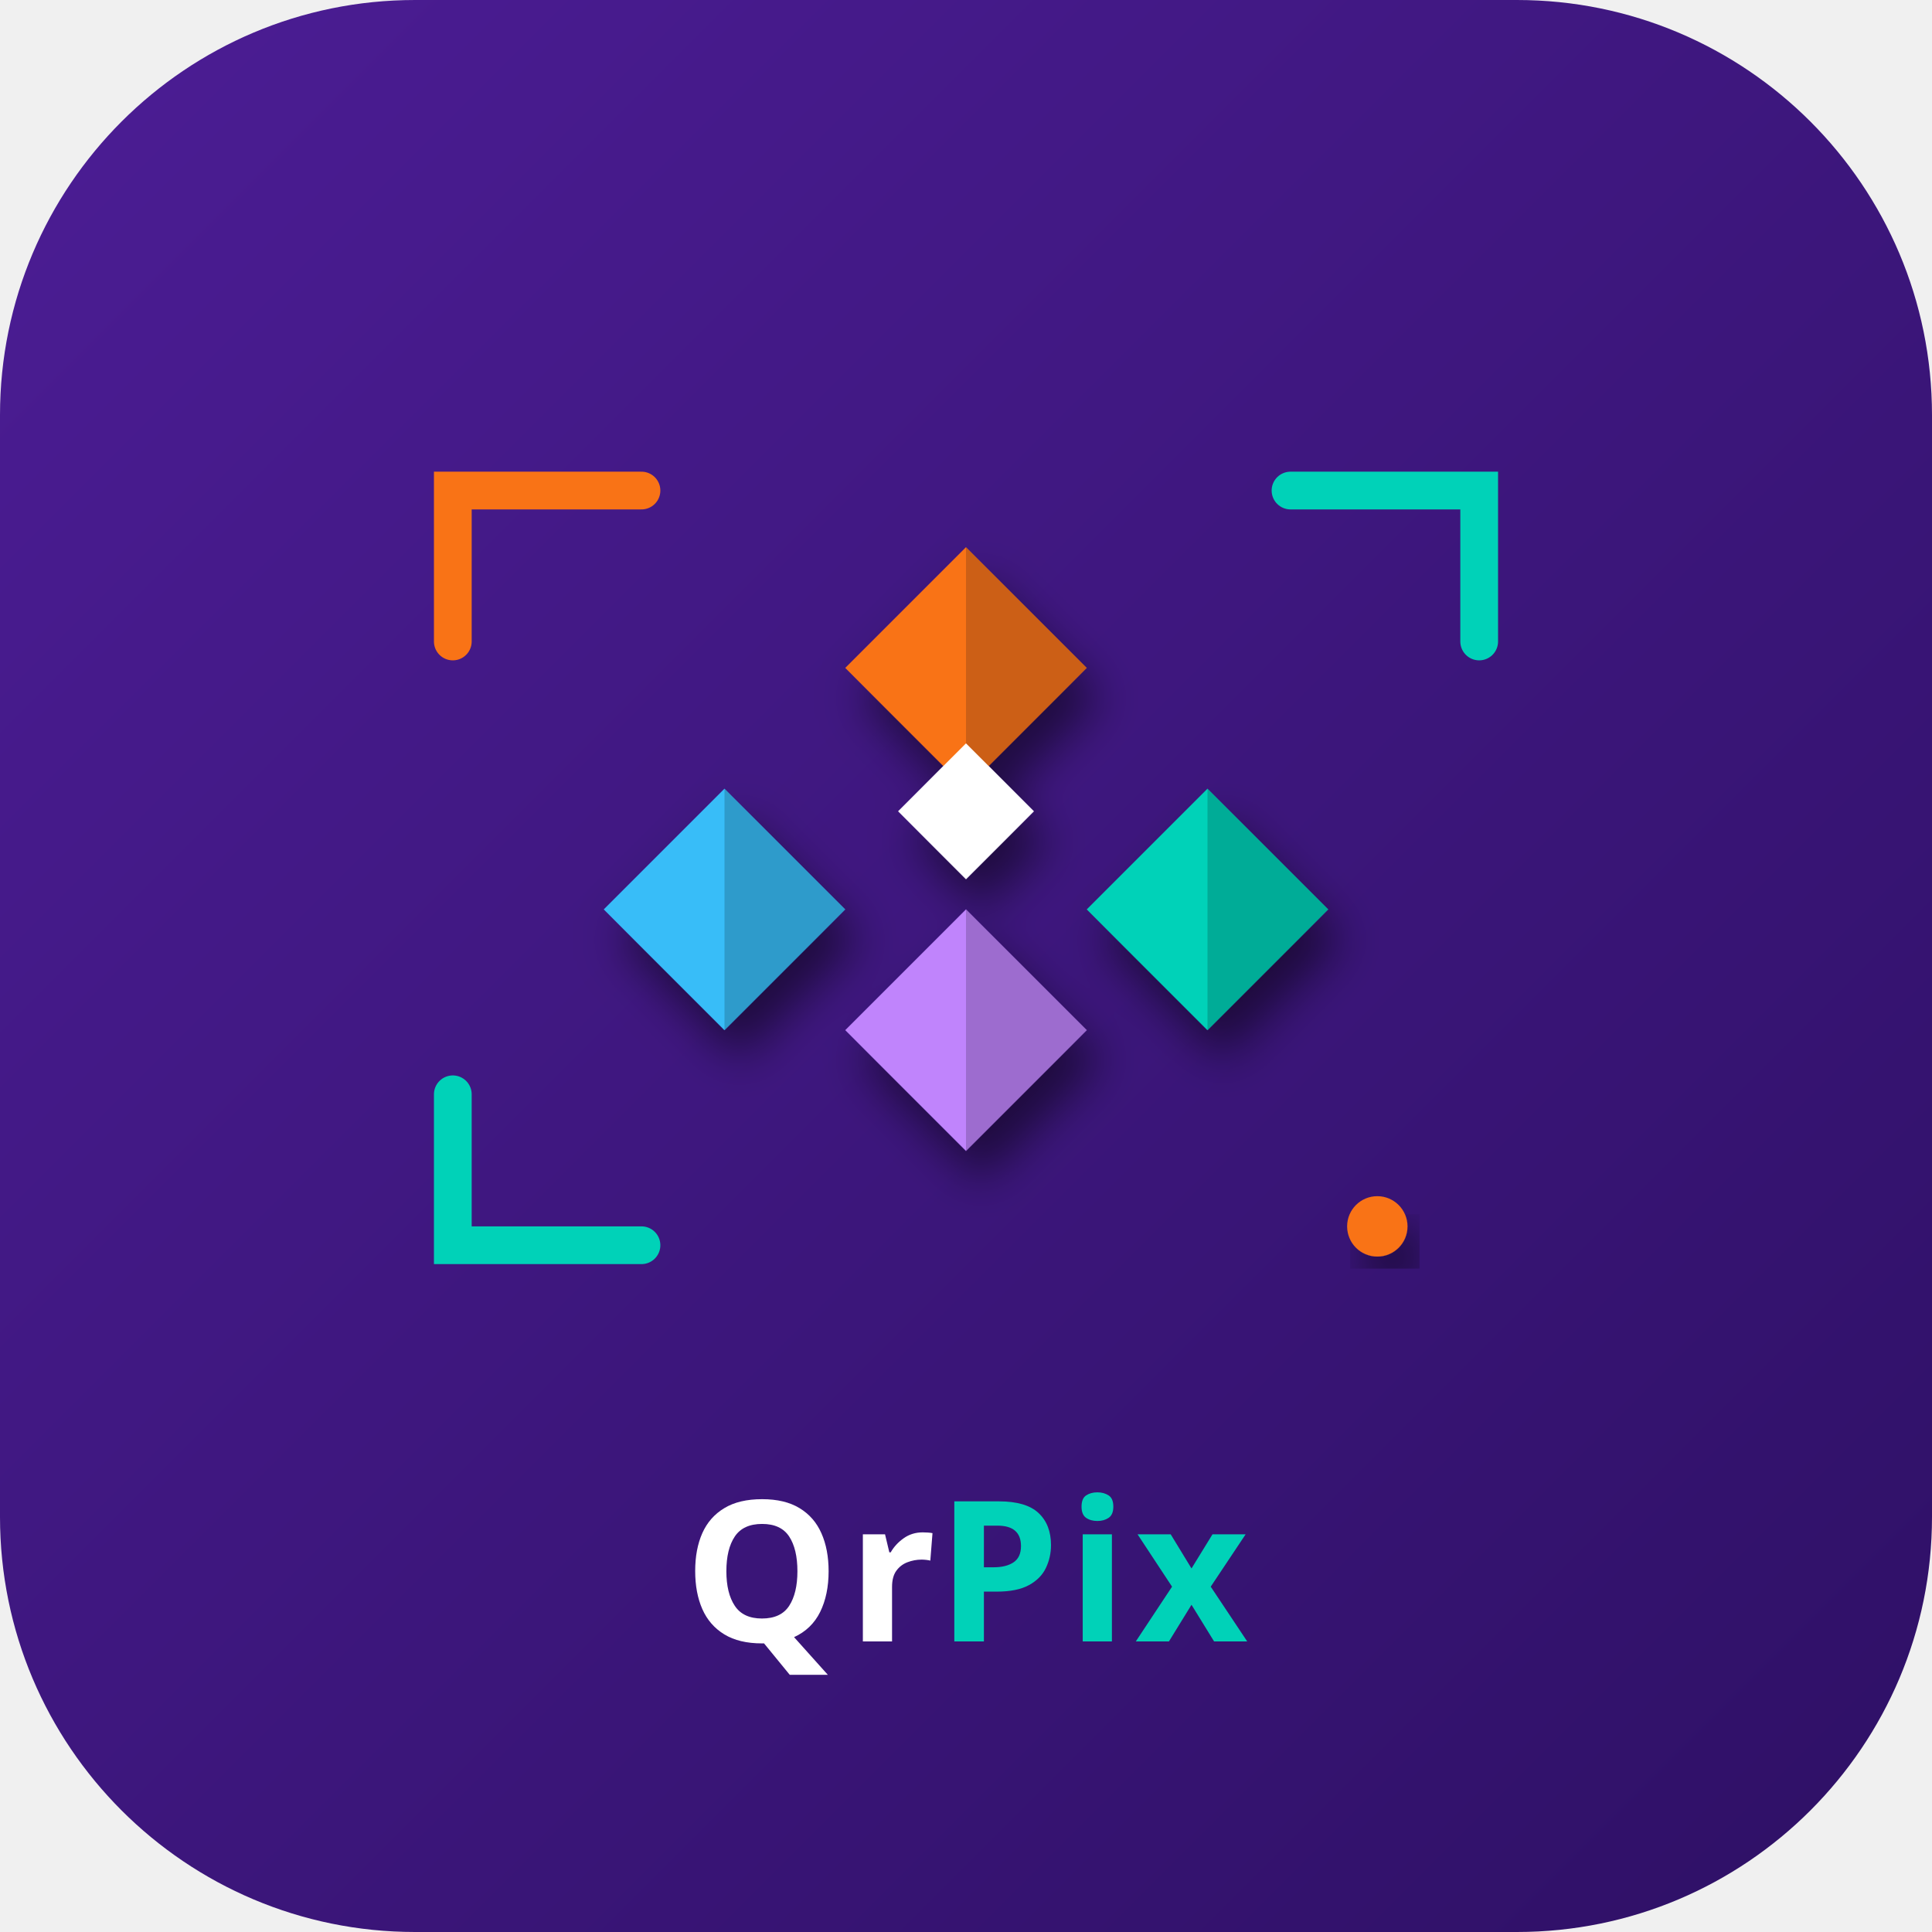
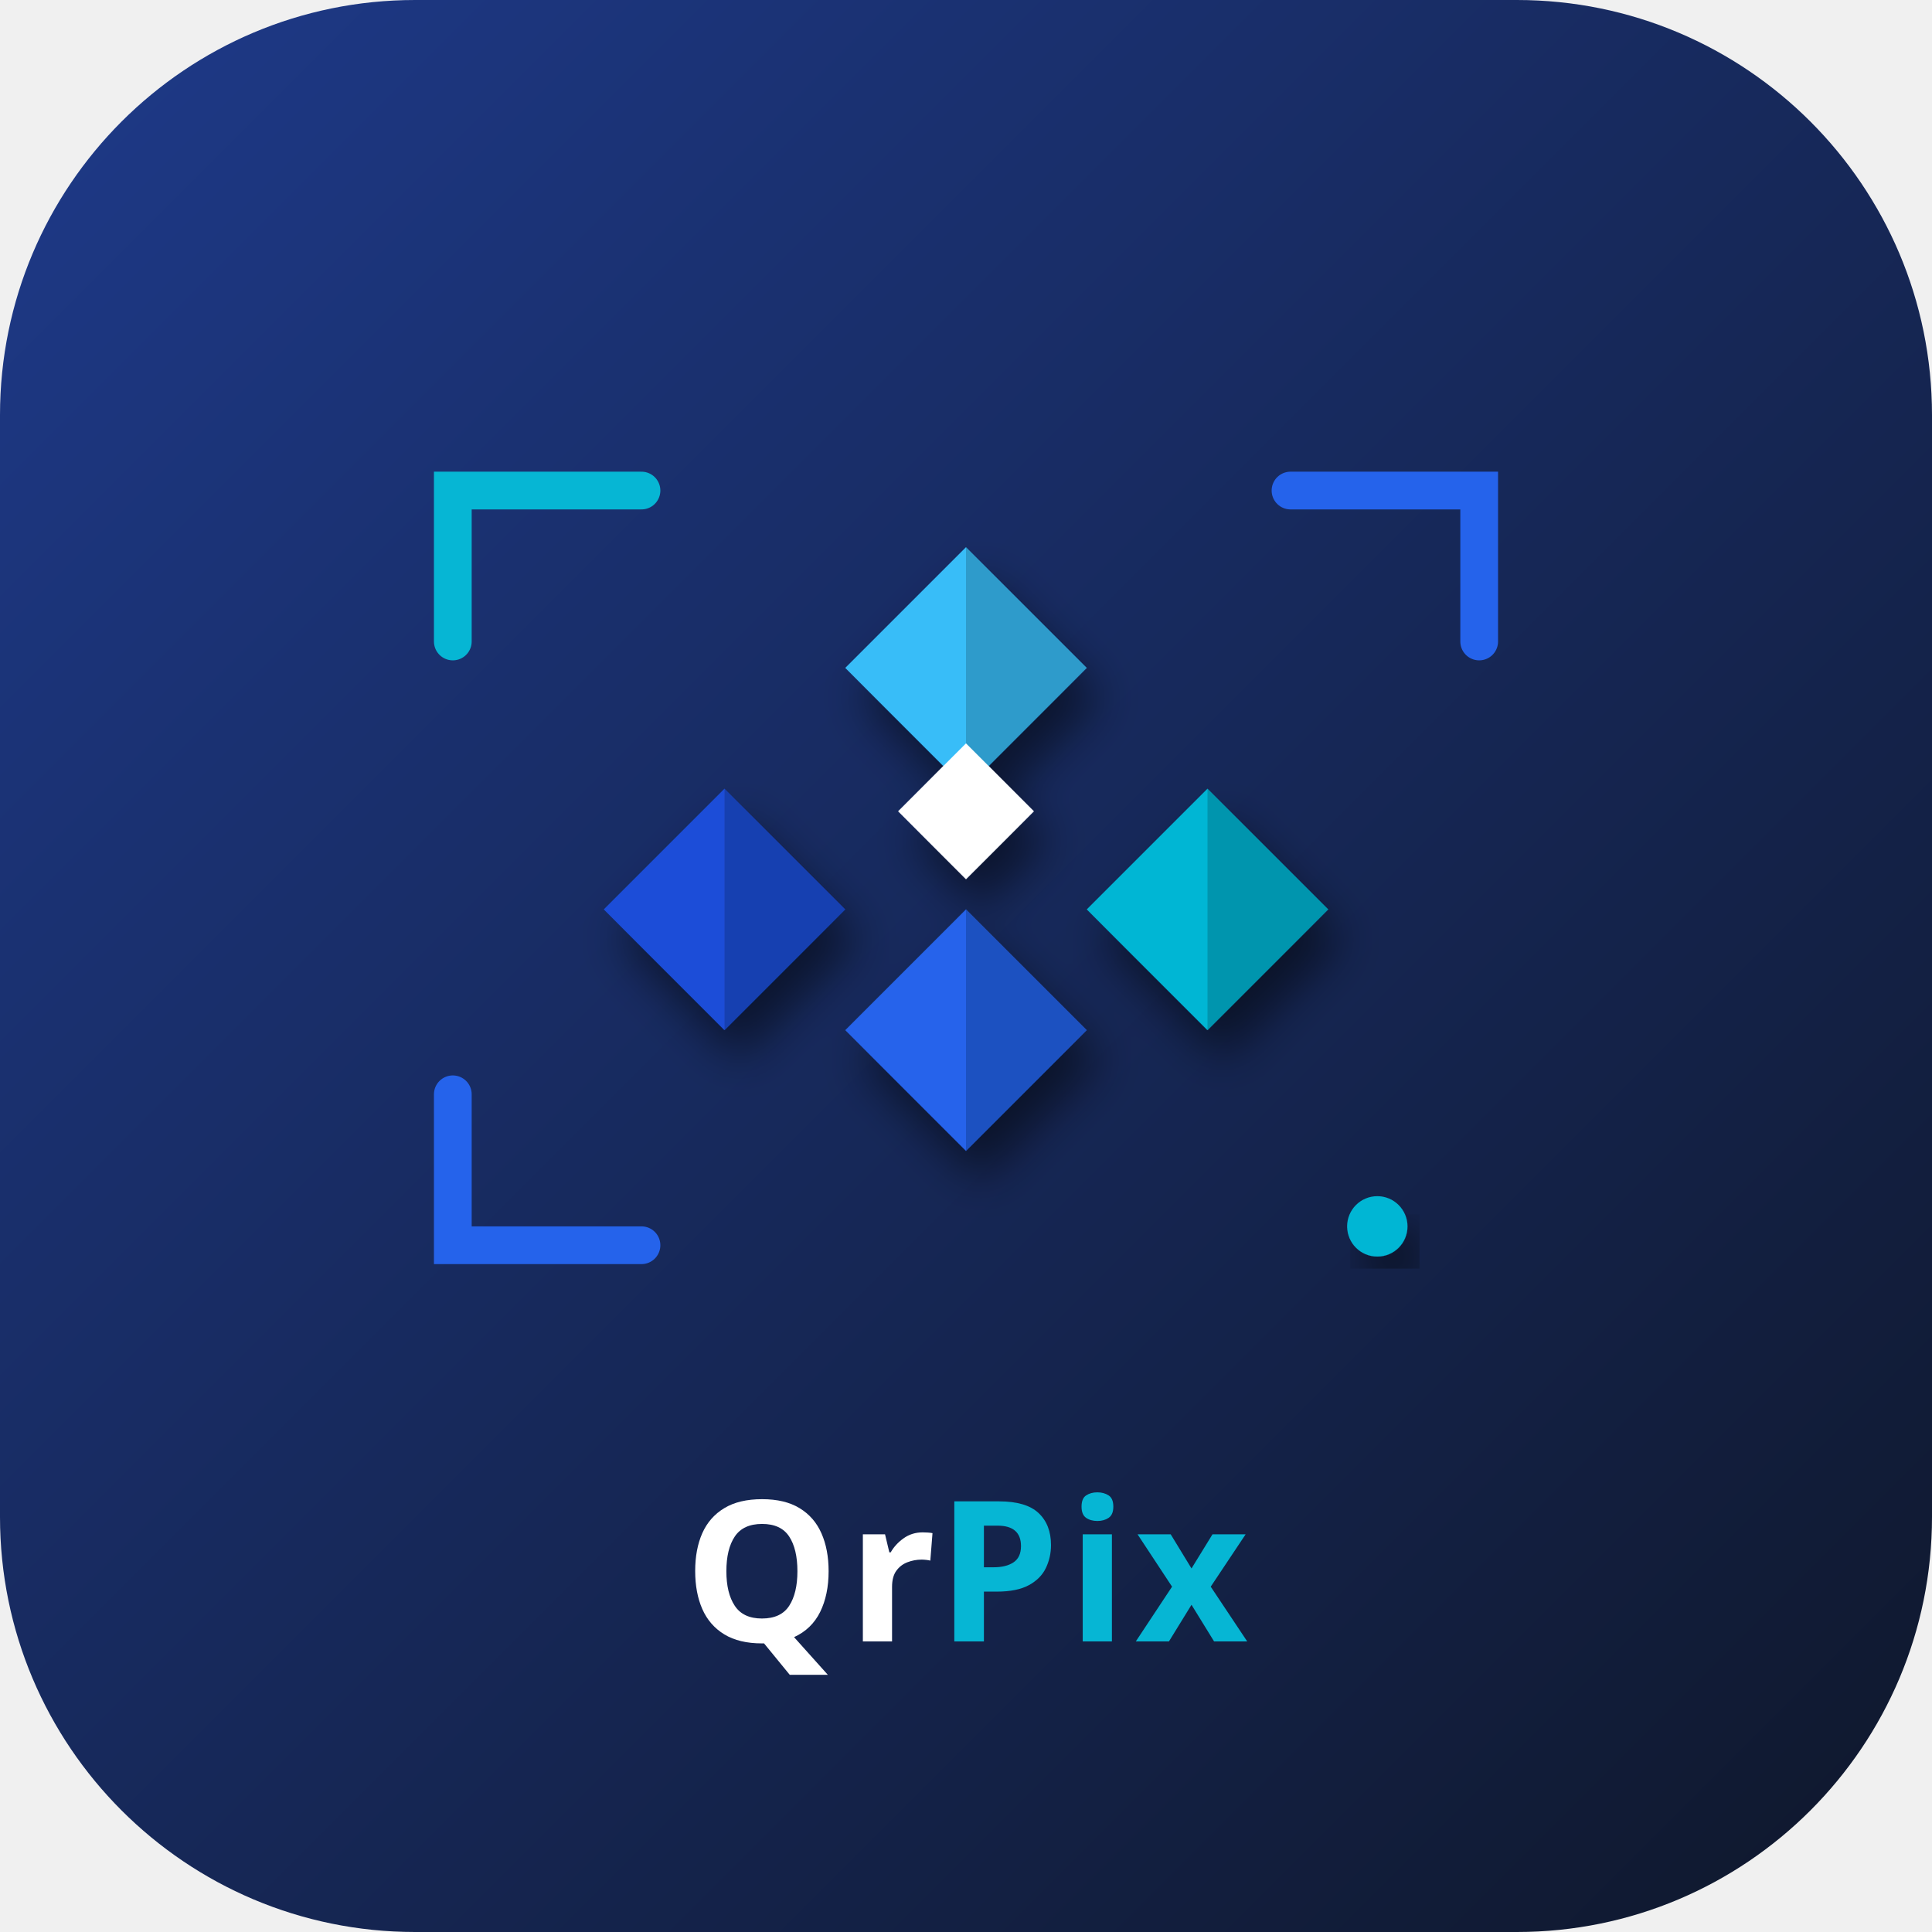
<svg xmlns="http://www.w3.org/2000/svg" viewBox="0 0 512 512" width="512" height="512">
  <defs>
    <linearGradient id="bgOrigami" x1="0%" y1="0%" x2="100%" y2="100%">
-       <stop offset="0%" stop-color="#4C1D95" />
-       <stop offset="100%" stop-color="#2E1065" />
+       <stop offset="0%" stop-color="#1E3A8A" />
+       <stop offset="100%" stop-color="#0F172A" />
    </linearGradient>
    <filter id="shadowOrigami" x="-20%" y="-20%" width="140%" height="140%">
      <feDropShadow dx="4" dy="8" stdDeviation="6" flood-color="#000000" flood-opacity="0.5" />
    </filter>
  </defs>
  <rect width="512" height="512" rx="110" fill="url(#bgOrigami)" />
-   <path d="M 120 170 V 130 H 170" stroke="#F97316" stroke-width="10" stroke-linecap="round" fill="none" />
-   <path d="M 342 130 H 392 V 170" stroke="#00D2B8" stroke-width="10" stroke-linecap="round" fill="none" />
-   <path d="M 120 290 V 330 H 170" stroke="#00D2B8" stroke-width="10" stroke-linecap="round" fill="none" />
+   <path d="M 120 170 V 130 H 170" stroke="#06B6D4" stroke-width="10" stroke-linecap="round" fill="none" />
+   <path d="M 342 130 H 392 V 170" stroke="#2563EB" stroke-width="10" stroke-linecap="round" fill="none" />
+   <path d="M 120 290 V 330 H 170" stroke="#2563EB" stroke-width="10" stroke-linecap="round" fill="none" />
  <g transform="translate(256, 215)" filter="url(#shadowOrigami)">
-     <polygon points="0,-70 32,-38 0,-6 -32,-38" fill="#F97316" />
+     <polygon points="0,-70 32,-38 0,-6 -32,-38" fill="#38BDF8" />
    <polygon points="0,-70 32,-38 0,-6" fill="#000000" opacity="0.18" />
-     <polygon points="64,-6 96,26 64,58 32,26" fill="#00D2B8" />
+     <polygon points="64,-6 96,26 64,58 32,26" fill="#06B6D4" />
    <polygon points="64,-6 96,26 64,58" fill="#000000" opacity="0.18" />
-     <polygon points="0,26 32,58 0,90 -32,58" fill="#C084FC" />
+     <polygon points="0,26 32,58 0,90 -32,58" fill="#2563EB" />
    <polygon points="0,26 32,58 0,90" fill="#000000" opacity="0.18" />
-     <polygon points="-64,-6 -32,26 -64,58 -96,26" fill="#38BDF8" />
+     <polygon points="-64,-6 -32,26 -64,58 -96,26" fill="#1D4ED8" />
    <polygon points="-64,-6 -32,26 -64,58" fill="#000000" opacity="0.18" />
    <polygon points="0,-18 18,0 0,18 -18,0" fill="#FFFFFF" />
  </g>
  <text x="50%" y="435" font-family="'Trebuchet MS', 'Segoe UI', sans-serif" font-weight="900" font-size="52" fill="#FFFFFF" text-anchor="middle" letter-spacing="2">
-     Qr<tspan fill="#00D2B8">Pix</tspan>
+     Qr<tspan fill="#06B6D4">Pix</tspan>
  </text>
-   <circle cx="365" cy="325" r="8" fill="#F97316" filter="url(#shadowOrigami)" />
+   <circle cx="365" cy="325" r="8" fill="#06B6D4" filter="url(#shadowOrigami)" />
</svg>
